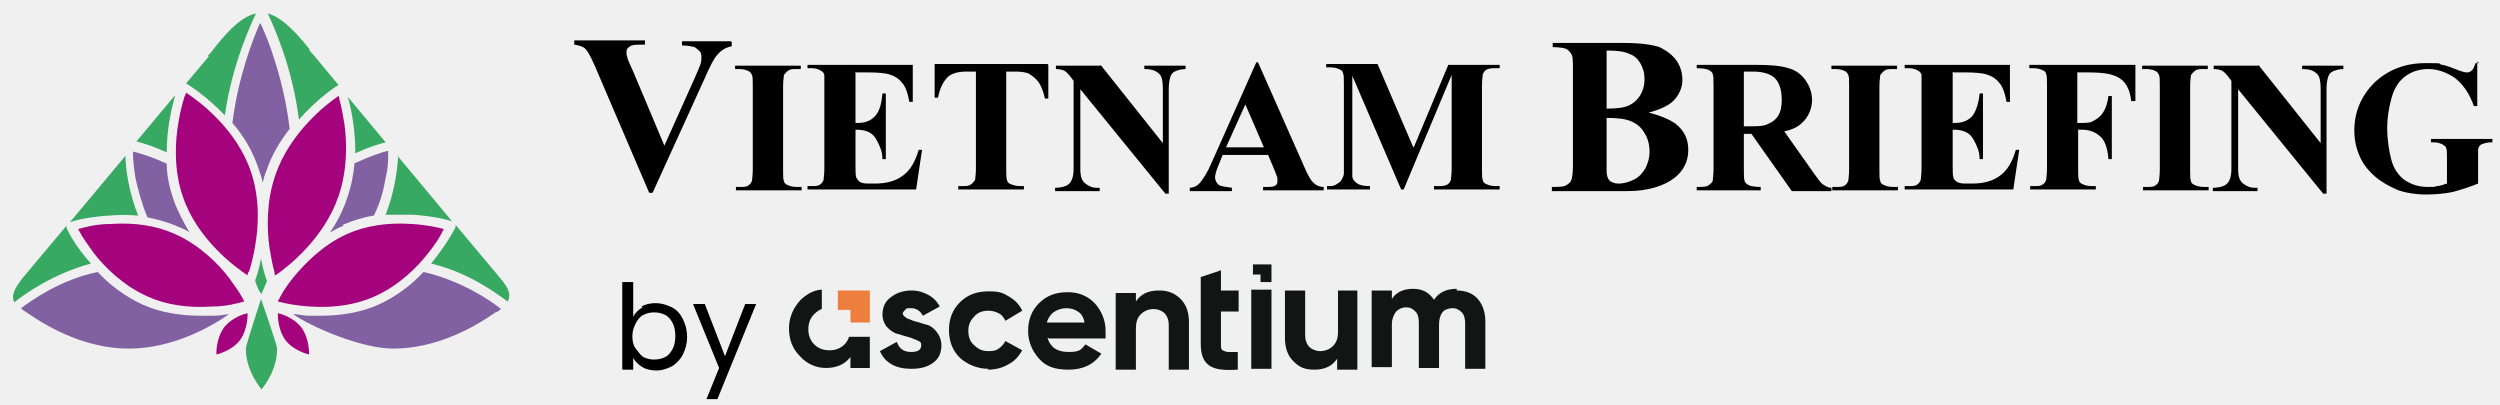
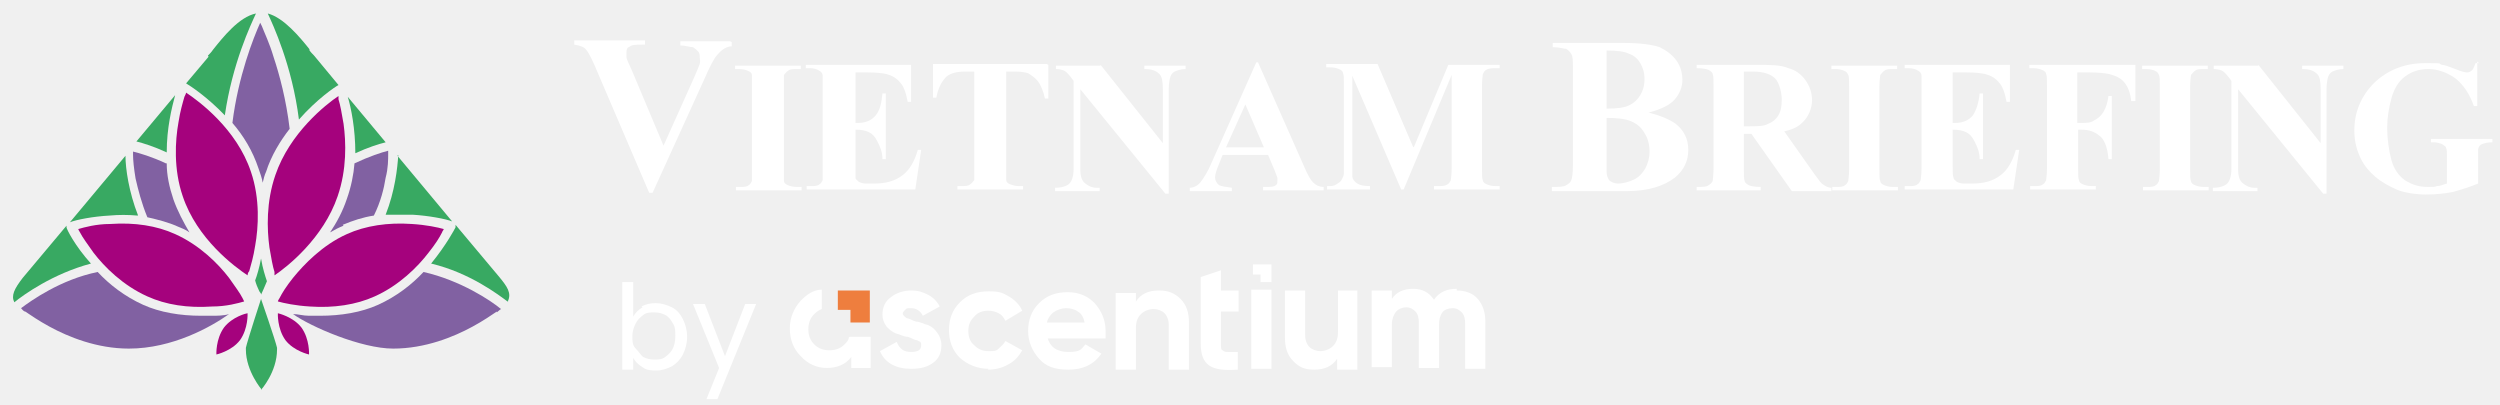
<svg xmlns="http://www.w3.org/2000/svg" id="Layer_1" version="1.1" viewBox="0 0 296.9 48">
  <defs>
    <style>
      .st0 {
        fill: #a5027d;
      }

      .st1 {
-         fill: #111615;
+         fill: #fff;
      }

      .st2 {
        fill: #38a962;
      }

      .st3 {
-         fill: #8161a2;
+         fill: #ee7e3e;
      }

      .st4 {
-         fill: #ee7e3e;
+         fill: #8161a2;
      }
    </style>
  </defs>
  <g>
    <g>
-       <path d="M76.2,36.4c.5-.3,1.1-.4,1.7-.4s1.3.2,1.9.5,1,.8,1.3,1.4c.3.6.5,1.3.5,2.1s-.2,1.5-.5,2.1c-.3.6-.8,1.1-1.3,1.4-.6.3-1.2.5-1.8.5s-1.2-.1-1.7-.4c-.5-.3-.9-.7-1.1-1.1v1.4h-1.3v-10.4h1.3v4.1c.3-.5.6-.8,1.1-1.1ZM79.9,38.4c-.2-.4-.5-.8-.9-1-.4-.2-.8-.3-1.3-.3s-.9.1-1.3.3c-.4.2-.7.6-.9,1-.2.4-.4.9-.4,1.5s.1,1.1.4,1.5.6.8.9,1c.4.2.8.3,1.3.3s.9-.1,1.3-.3c.4-.2.7-.6.9-1,.2-.4.3-.9.3-1.5s-.1-1.1-.3-1.5Z" />
-       <path d="M89.8,36.1l-4.6,11.3h-1.3l1.5-3.7-3.1-7.6h1.4l2.4,6.2,2.4-6.2h1.3Z" />
+       <path class="st1" d="M76.2,36.4c.5-.3,1.1-.4,1.7-.4s1.3.2,1.9.5,1,.8,1.3,1.4c.3.6.5,1.3.5,2.1s-.2,1.5-.5,2.1-.8,1.1-1.3,1.4c-.6.3-1.2.5-1.8.5s-1.2,0-1.7-.4c-.5-.3-.9-.7-1.1-1.1v1.4h-1.3v-10.4h1.3v4.1c.3-.5.6-.8,1.1-1.1h0ZM79.9,38.4c-.2-.4-.5-.8-.9-1s-.8-.3-1.3-.3-.9,0-1.3.3-.7.6-.9,1c-.2.4-.4.9-.4,1.5s0,1.1.4,1.5.6.8.9,1c.4.2.8.3,1.3.3s.9,0,1.3-.3.7-.6.9-1c.2-.4.3-.9.3-1.5s0-1.1-.3-1.5Z" />
+       <path class="st1" d="M89.8,36.1l-4.6,11.3h-1.3l1.5-3.7-3.1-7.6h1.4l2.4,6.2,2.4-6.2s1.3,0,1.3,0Z" />
    </g>
    <g>
-       <path class="st1" d="M151,31.4h-2.2v1.2h0c0,0,.9,0,.9,0v.9h1.3v-2.2Z" />
-       <path class="st1" d="M107.2,37.2c0,.2.2.4.5.6.3.1.7.3,1.1.4.5.1.9.3,1.4.4.5.2.8.5,1.1.9.3.4.5.9.5,1.5,0,.9-.3,1.6-1,2.1-.7.5-1.5.7-2.6.7-1.8,0-3.1-.7-3.7-2.1l2-1.1c.3.8.8,1.2,1.7,1.2s1.2-.3,1.2-.8-.2-.4-.5-.6c-.3-.1-.7-.3-1.1-.4-.5-.1-.9-.3-1.4-.4-.5-.2-.8-.5-1.1-.8-.3-.4-.5-.9-.5-1.4,0-.9.3-1.6,1-2.1.6-.5,1.5-.8,2.4-.8s1.4.2,2,.5c.6.3,1.1.8,1.4,1.4l-2,1.1c-.3-.6-.8-.9-1.4-.9s-.5,0-.7.2-.3.3-.3.5h0s0,0,0,0Z" />
-       <path class="st1" d="M117.4,43.8c-1.3,0-2.5-.5-3.4-1.3-.9-.9-1.3-2-1.3-3.3s.4-2.4,1.3-3.3c.9-.9,2-1.3,3.4-1.3s1.7.2,2.4.6,1.3,1,1.6,1.7l-2,1.2c-.2-.4-.4-.7-.8-.9-.4-.2-.8-.3-1.2-.3-.7,0-1.3.2-1.7.7-.5.5-.7,1-.7,1.7s.2,1.3.7,1.7c.5.5,1,.7,1.7.7s.9-.1,1.2-.3.6-.5.8-.9l2,1.1c-.4.7-.9,1.3-1.7,1.7-.7.4-1.5.6-2.4.6h0s0,0,0,0Z" />
-       <path class="st1" d="M124.4,40.1c.3,1.1,1.1,1.7,2.5,1.7s1.5-.3,2-.9l1.9,1.1c-.9,1.3-2.2,1.9-3.9,1.9s-2.7-.4-3.5-1.3-1.3-2-1.3-3.3.4-2.4,1.3-3.3c.9-.9,2-1.3,3.4-1.3s2.4.5,3.2,1.3c.8.9,1.3,2,1.3,3.3s0,.6,0,.9h-6.7,0s0,0,0,0ZM124.3,38.3h4.5c-.1-.6-.4-1.1-.8-1.3-.4-.3-.9-.4-1.4-.4s-1.1.2-1.5.5c-.4.3-.7.8-.8,1.3h0s0,0,0,0Z" />
-       <path class="st1" d="M137.7,34.5c1,0,1.8.3,2.5,1,.7.7,1,1.6,1,2.8v5.6h-2.4v-5.3c0-.6-.2-1.1-.5-1.4-.3-.3-.8-.5-1.3-.5s-1.1.2-1.5.6c-.4.4-.6.9-.6,1.7v4.9h-2.4v-9.1h2.4v1c.6-.9,1.5-1.3,2.7-1.3h0Z" />
-       <path class="st1" d="M147.1,36.8v-2.3h-2.1v-2.4l-2.4.8v7.9c0,1.3.3,2.1,1,2.6.7.5,1.8.6,3.4.5v-2.1c-.5,0-.8,0-1.1,0-.3,0-.5-.1-.7-.2-.2-.1-.2-.4-.2-.7v-3.9h2.1,0Z" />
-       <path class="st1" d="M158.8,34.5h2.4v9.4h-2.4v-1.3c-.6.9-1.5,1.3-2.7,1.3s-1.8-.3-2.5-1c-.7-.7-1-1.6-1-2.8v-5.6h2.4v5.3c0,.6.2,1.1.5,1.4.3.3.8.5,1.3.5s1.1-.2,1.5-.6c.4-.4.6-.9.6-1.7v-4.9h0Z" />
-       <path class="st1" d="M173,34.5c1,0,1.9.3,2.5,1,.6.7.9,1.6.9,2.7v5.6h-2.4v-5.4c0-.5-.1-1-.4-1.3-.3-.3-.6-.5-1.1-.5s-1,.2-1.2.5c-.3.4-.4.9-.4,1.5v5.1h-2.4v-5.4c0-.5-.1-1-.4-1.3-.3-.3-.6-.5-1.1-.5s-.9.2-1.2.5c-.3.4-.5.9-.5,1.5v5.1h-2.4v-9.1h2.4v1c.5-.8,1.4-1.2,2.5-1.2s1.9.4,2.5,1.3c.6-.9,1.5-1.3,2.7-1.3h0Z" />
-       <path class="st1" d="M148.6,43.8v-9.4h2.4v9.4h-2.4Z" />
-       <polygon class="st4" points="99.5 34.5 99.5 36.8 101 36.8 101 38.3 103.3 38.3 103.3 34.5 99.5 34.5" />
-       <path class="st1" d="M100.8,40.1c-.1.3-.3.6-.5.8-.5.5-1.1.7-1.8.7s-1.3-.2-1.8-.7-.7-1.1-.7-1.8.2-1.3.7-1.8c.3-.3.6-.5.9-.6v-2.3h-.1c-1,.1-1.8.6-2.5,1.3-.8.9-1.3,2-1.3,3.3s.4,2.4,1.3,3.3c.8.9,1.9,1.4,3.1,1.4s2.2-.4,2.9-1.3v1.3h2.3v-3.7h-2.5Z" />
+       <path class="st1" d="M151,31.4h-2.2v1.2h.9v.9h1.3v-2.2h0Z" />
+       <path class="st1" d="M107.2,37.2c0,.2.2.4.5.6.3,0,.7.3,1.1.4.5,0,.9.3,1.4.4.5.2.8.5,1.1.9.3.4.5.9.5,1.5,0,.9-.3,1.6-1,2.1s-1.5.7-2.6.7c-1.8,0-3.1-.7-3.7-2.1l2-1.1c.3.8.8,1.2,1.7,1.2s1.2-.3,1.2-.8-.2-.4-.5-.6c-.3,0-.7-.3-1.1-.4-.5,0-.9-.3-1.4-.4-.5-.2-.8-.5-1.1-.8-.3-.4-.5-.9-.5-1.4,0-.9.3-1.6,1-2.1.6-.5,1.5-.8,2.4-.8s1.4.2,2,.5,1.1.8,1.4,1.4l-2,1.1c-.3-.6-.8-.9-1.4-.9s-.5,0-.7.2-.3.3-.3.5h0Z" />
+       <path class="st1" d="M117.4,43.8c-1.3,0-2.5-.5-3.4-1.3-.9-.9-1.3-2-1.3-3.3s.4-2.4,1.3-3.3c.9-.9,2-1.3,3.4-1.3s1.7.2,2.4.6,1.3,1,1.6,1.7l-2,1.2c-.2-.4-.4-.7-.8-.9s-.8-.3-1.2-.3c-.7,0-1.3.2-1.7.7-.5.5-.7,1-.7,1.7s.2,1.3.7,1.7c.5.5,1,.7,1.7.7s.9,0,1.2-.3.6-.5.8-.9l2,1.1c-.4.7-.9,1.3-1.7,1.7-.7.4-1.5.6-2.4.6h0Z" />
+       <path class="st1" d="M124.4,40.1c.3,1.1,1.1,1.7,2.5,1.7s1.5-.3,2-.9l1.9,1.1c-.9,1.3-2.2,1.9-3.9,1.9s-2.7-.4-3.5-1.3-1.3-2-1.3-3.3.4-2.4,1.3-3.3c.9-.9,2-1.3,3.4-1.3s2.4.5,3.2,1.3c.8.9,1.3,2,1.3,3.3s0,.6,0,.9h-6.9ZM124.3,38.3h4.5c-.1-.6-.4-1.1-.8-1.3-.4-.3-.9-.4-1.4-.4s-1.1.2-1.5.5-.7.8-.8,1.3h0Z" />
+       <path class="st1" d="M137.7,34.5c1,0,1.8.3,2.5,1s1,1.6,1,2.8v5.6h-2.4v-5.3c0-.6-.2-1.1-.5-1.4-.3-.3-.8-.5-1.3-.5s-1.1.2-1.5.6c-.4.4-.6.9-.6,1.7v4.9h-2.4v-9.1h2.4v1c.6-.9,1.5-1.3,2.7-1.3h.1Z" />
+       <path class="st1" d="M147.1,36.8v-2.3h-2.1v-2.4l-2.4.8v7.9c0,1.3.3,2.1,1,2.6s1.8.6,3.4.5v-2.1h-1.1c-.3,0-.5,0-.7-.2-.2,0-.2-.4-.2-.7v-3.9h2.1v-.2Z" />
+       <path class="st1" d="M158.8,34.5h2.4v9.4h-2.4v-1.3c-.6.9-1.5,1.3-2.7,1.3s-1.8-.3-2.5-1-1-1.6-1-2.8v-5.6h2.4v5.3c0,.6.2,1.1.5,1.4.3.3.8.5,1.3.5s1.1-.2,1.5-.6c.4-.4.6-.9.6-1.7v-4.9h-.1Z" />
+       <path class="st1" d="M173,34.5c1,0,1.9.3,2.5,1s.9,1.6.9,2.7v5.6h-2.4v-5.4c0-.5-.1-1-.4-1.3-.3-.3-.6-.5-1.1-.5s-1,.2-1.2.5c-.3.4-.4.9-.4,1.5v5.1h-2.4v-5.4c0-.5-.1-1-.4-1.3-.3-.3-.6-.5-1.1-.5s-.9.2-1.2.5c-.3.4-.5.9-.5,1.5v5.1h-2.4v-9.1h2.4v1c.5-.8,1.4-1.2,2.5-1.2s1.9.4,2.5,1.3c.6-.9,1.5-1.3,2.7-1.3h0v.2Z" />
+       <path class="st1" d="M148.6,43.8v-9.4h2.4v9.4s-2.4,0-2.4,0Z" />
+       <polygon class="st3" points="99.5 34.5 99.5 36.8 101 36.8 101 38.3 103.3 38.3 103.3 34.5 99.5 34.5" />
+       <path class="st1" d="M100.8,40.1c0,.3-.3.6-.5.8-.5.5-1.1.7-1.8.7s-1.3-.2-1.8-.7-.7-1.1-.7-1.8.2-1.3.7-1.8c.3-.3.6-.5.9-.6v-2.3h0c-1,0-1.8.6-2.5,1.3-.8.9-1.3,2-1.3,3.3s.4,2.4,1.3,3.3c.8.9,1.9,1.4,3.1,1.4s2.2-.4,2.9-1.3v1.3h2.3v-3.7h-2.5Z" />
    </g>
  </g>
  <g>
-     <path d="M86.9,5v.5c-.6.1-1.2.4-1.7,1-.4.4-.9,1.4-1.6,3l-6.1,13.4h-.4l-6-14c-.7-1.7-1.2-2.7-1.5-3-.2-.3-.7-.5-1.4-.6v-.5h8.4v.5h-.3c-.8,0-1.3,0-1.6.3-.2.1-.3.3-.3.6s0,.3.1.6c0,.2.3.8.7,1.7l3.7,8.8,3.5-7.8c.4-.9.7-1.6.8-1.9s.1-.6.1-.8,0-.5-.2-.7-.3-.3-.6-.5c-.4-.1-.9-.2-1.5-.2v-.5h5.8Z" />
-     <path d="M95.2,22.2v.4h-7.8v-.4h.5c.4,0,.8,0,1-.2.2-.1.3-.3.4-.5,0-.2.1-.6.1-1.4v-9.8c0-.8,0-1.2-.1-1.4s-.2-.4-.5-.5c-.2-.1-.6-.2-1-.2h-.5v-.4h7.8v.4h-.5c-.4,0-.8,0-1,.2-.2.1-.3.3-.5.5,0,.2-.1.6-.1,1.4v9.8c0,.8,0,1.2.1,1.4,0,.2.2.4.5.5.2.1.6.2,1,.2h.5Z" />
-     <path d="M101.6,8.5v6.1h.3c.9,0,1.6-.3,2.1-.9s.7-1.5.8-2.6h.4v7.8h-.4c0-.9-.3-1.5-.6-2.1s-.6-.9-1-1.1c-.4-.2-.9-.3-1.6-.3v4.2c0,.8,0,1.3.1,1.5s.2.3.4.5c.2.1.5.2.9.2h.9c1.4,0,2.5-.3,3.4-1,.8-.6,1.4-1.6,1.8-3h.4l-.7,4.7h-12.9v-.4h.5c.4,0,.8,0,1-.2.2-.1.3-.3.4-.5,0-.2.1-.6.1-1.4v-9.8c0-.7,0-1.1,0-1.2,0-.3-.2-.5-.4-.6-.3-.2-.7-.3-1.1-.3h-.5v-.4h12.5v4.4h-.4c-.2-1.1-.5-1.9-.9-2.3-.4-.5-.9-.8-1.6-1-.4-.1-1.2-.2-2.3-.2h-1.5Z" />
-     <path d="M124.5,7.7v4h-.4c-.2-.9-.5-1.6-.8-2-.3-.4-.7-.7-1.2-1-.3-.1-.8-.2-1.5-.2h-1.1v11.5c0,.8,0,1.2.1,1.4,0,.2.2.4.5.5s.6.2,1,.2h.5v.4h-7.8v-.4h.5c.4,0,.8,0,1-.2.2-.1.3-.3.5-.5,0-.2.1-.6.1-1.4v-11.5h-1.1c-1,0-1.7.2-2.2.6-.6.6-1,1.4-1.2,2.5h-.4v-4h13.4Z" />
-     <path d="M130.7,7.7l7.4,9.3v-6.4c0-.9-.1-1.5-.4-1.8-.4-.4-.9-.6-1.8-.6v-.4h4.9v.4c-.6,0-1.1.2-1.3.3-.2.1-.4.3-.5.6-.1.3-.2.8-.2,1.5v12.4h-.4l-10.1-12.4v9.5c0,.9.2,1.4.6,1.7.4.3.8.5,1.3.5h.4v.4h-5.3v-.4c.8,0,1.4-.2,1.7-.5.3-.3.5-.9.5-1.7v-10.5l-.3-.4c-.3-.4-.6-.7-.8-.8-.2-.1-.6-.2-1-.2v-.4h5.3Z" />
-     <path d="M150.5,18.4h-5.3l-.6,1.5c-.2.5-.3.9-.3,1.2s.2.7.5.9c.2.1.7.2,1.5.3v.4h-5v-.4c.5,0,1-.3,1.3-.7.3-.4.8-1.1,1.3-2.3l5.3-11.9h.2l5.4,12.2c.5,1.2.9,1.9,1.3,2.2.2.2.6.4,1.1.4v.4h-7.2v-.4h.3c.6,0,1,0,1.2-.2.2-.1.2-.3.2-.5s0-.3,0-.4c0,0-.1-.3-.3-.8l-.8-1.9ZM150.1,17.5l-2.2-5.1-2.3,5.1h4.5Z" />
-     <path d="M167.9,17.5l4.1-9.8h6.1v.4h-.5c-.4,0-.8,0-1.1.2-.2.1-.3.3-.4.5,0,.2-.1.6-.1,1.4v9.8c0,.8,0,1.2.1,1.4,0,.2.2.4.5.5.2.1.6.2,1,.2h.5v.4h-7.8v-.4h.5c.4,0,.8,0,1.1-.2.2-.1.3-.3.4-.5,0-.2.1-.6.1-1.4v-11.1l-5.7,13.6h-.3l-5.8-13.5v10.5c0,.7,0,1.2,0,1.4,0,.4.3.7.6.9.3.2.8.3,1.5.3v.4h-5.1v-.4h.2c.3,0,.6,0,.9-.2s.5-.3.6-.5c.1-.2.3-.5.3-.8,0,0,0-.5,0-1.1v-9.4c0-.8,0-1.2-.1-1.4,0-.2-.2-.4-.5-.5-.2-.1-.6-.2-1-.2h-.5v-.4h6.1l4.2,9.8Z" />
-     <path d="M195.5,13.3c1.7.4,2.8.9,3.5,1.4,1,.8,1.5,1.8,1.5,3.1s-.5,2.4-1.6,3.3c-1.3,1-3.2,1.6-5.7,1.6h-8.9v-.5c.8,0,1.4,0,1.7-.2.3-.2.5-.3.6-.6.1-.2.2-.8.2-1.8v-11.4c0-1,0-1.5-.2-1.8s-.3-.4-.6-.6c-.3-.1-.8-.2-1.6-.2v-.5h8.4c2,0,3.4.2,4.3.5.8.4,1.5.9,2,1.6.5.7.7,1.5.7,2.3s-.3,1.6-.9,2.3-1.7,1.2-3.2,1.6ZM190.8,14v6.3c0,.5.1.8.3,1.1.2.2.6.4,1.1.4.7,0,1.3-.2,1.9-.5s1-.8,1.3-1.3c.3-.6.5-1.2.5-2s-.2-1.6-.6-2.2c-.4-.7-.9-1.1-1.6-1.4-.7-.3-1.7-.4-3-.4ZM190.8,12.9c1.2,0,2.1-.1,2.7-.4.6-.3,1-.7,1.3-1.2.3-.5.5-1.1.5-1.9s-.2-1.4-.5-1.9c-.3-.5-.7-.9-1.3-1.1-.6-.3-1.5-.4-2.7-.4v6.9Z" />
-     <path d="M207.1,15.8v4.2c0,.8,0,1.3.1,1.5,0,.2.3.4.5.5s.7.2,1.4.2v.4h-7.6v-.4c.7,0,1.2,0,1.4-.2.2-.1.4-.3.5-.5,0-.2.1-.7.1-1.5v-9.7c0-.8,0-1.3-.1-1.5,0-.2-.3-.4-.5-.5-.2-.1-.7-.2-1.4-.2v-.4h6.9c1.8,0,3.1.1,4,.4.8.2,1.5.7,2,1.4s.8,1.5.8,2.4-.4,2-1.2,2.7c-.5.5-1.2.8-2.1,1l3.6,5.1c.5.7.8,1.1,1,1.2.3.2.6.4,1,.4v.4h-4.7l-4.8-6.8h-1ZM207.1,8.5v6.5h.6c1,0,1.8,0,2.3-.3.5-.2.9-.5,1.2-1,.3-.5.4-1.1.4-1.9,0-1.1-.3-2-.8-2.5-.5-.5-1.4-.8-2.6-.8h-1.2Z" />
-     <path d="M225.4,22.2v.4h-7.8v-.4h.5c.4,0,.8,0,1-.2.2-.1.3-.3.4-.5,0-.2.1-.6.1-1.4v-9.8c0-.8,0-1.2-.1-1.4s-.2-.4-.5-.5c-.2-.1-.6-.2-1-.2h-.5v-.4h7.8v.4h-.5c-.4,0-.8,0-1,.2-.2.1-.3.3-.5.5,0,.2-.1.6-.1,1.4v9.8c0,.8,0,1.2.1,1.4,0,.2.2.4.5.5.2.1.6.2,1,.2h.5Z" />
-     <path d="M231.9,8.5v6.1h.3c.9,0,1.6-.3,2.1-.9.4-.6.7-1.5.8-2.6h.4v7.8h-.4c0-.9-.3-1.5-.6-2.1s-.6-.9-1-1.1c-.4-.2-.9-.3-1.6-.3v4.2c0,.8,0,1.3.1,1.5,0,.2.2.3.4.5.2.1.5.2.9.2h.9c1.4,0,2.5-.3,3.4-1,.8-.6,1.4-1.6,1.8-3h.4l-.7,4.7h-12.9v-.4h.5c.4,0,.8,0,1-.2.2-.1.3-.3.4-.5,0-.2.1-.6.1-1.4v-9.8c0-.7,0-1.1,0-1.2,0-.3-.2-.5-.4-.6-.3-.2-.7-.3-1.1-.3h-.5v-.4h12.5v4.4h-.4c-.2-1.1-.5-1.9-.9-2.3-.4-.5-.9-.8-1.6-1-.4-.1-1.2-.2-2.3-.2h-1.5Z" />
-     <path d="M246.7,8.5v6.1h.4c.7,0,1.2,0,1.6-.3.4-.2.8-.5,1.1-1,.3-.5.5-1.1.6-1.9h.4v7.5h-.4c-.1-1.4-.5-2.4-1.1-2.8-.6-.5-1.3-.7-2.1-.7h-.4v4.6c0,.8,0,1.2.1,1.4,0,.2.2.4.5.5.2.1.6.2,1,.2h.5v.4h-7.8v-.4h.5c.4,0,.8,0,1-.2.2-.1.3-.3.4-.5,0-.2.1-.6.1-1.4v-9.8c0-.8,0-1.2-.1-1.4,0-.2-.2-.4-.5-.5-.2-.1-.6-.2-1-.2h-.5v-.4h12.6v4.3h-.5c-.1-1-.4-1.7-.8-2.2-.4-.5-1-.8-1.8-1-.4-.1-1.3-.2-2.4-.2h-1.4Z" />
-     <path d="M262.3,22.2v.4h-7.8v-.4h.5c.4,0,.8,0,1-.2.2-.1.3-.3.4-.5,0-.2.1-.6.1-1.4v-9.8c0-.8,0-1.2-.1-1.4s-.2-.4-.5-.5c-.2-.1-.6-.2-1-.2h-.5v-.4h7.8v.4h-.5c-.4,0-.8,0-1,.2-.2.1-.3.3-.5.5,0,.2-.1.6-.1,1.4v9.8c0,.8,0,1.2.1,1.4,0,.2.2.4.5.5.2.1.6.2,1,.2h.5Z" />
-     <path d="M268.2,7.7l7.4,9.3v-6.4c0-.9-.1-1.5-.4-1.8-.4-.4-.9-.6-1.8-.6v-.4h4.9v.4c-.6,0-1.1.2-1.3.3-.2.1-.4.3-.5.6-.1.3-.2.8-.2,1.5v12.4h-.4l-10.1-12.4v9.5c0,.9.2,1.4.6,1.7.4.3.8.5,1.3.5h.4v.4h-5.3v-.4c.8,0,1.4-.2,1.7-.5.3-.3.5-.9.5-1.7v-10.5l-.3-.4c-.3-.4-.6-.7-.8-.8-.2-.1-.6-.2-1-.2v-.4h5.3Z" />
-     <path d="M294.2,7.3v5.3h-.4c-.5-1.4-1.2-2.5-2.2-3.3-1-.7-2.1-1.1-3.2-1.1s-2,.3-2.8.9-1.3,1.5-1.6,2.6c-.3,1.1-.5,2.3-.5,3.5s.2,2.7.5,3.8c.3,1.1.9,1.9,1.6,2.4.8.5,1.6.8,2.7.8s.7,0,1.1-.1c.4,0,.8-.2,1.2-.3v-3.1c0-.6,0-1-.1-1.1,0-.2-.2-.3-.5-.5-.3-.1-.6-.2-.9-.2h-.4v-.4h7.3v.4c-.6,0-.9.1-1.2.2s-.4.3-.5.6c0,.1,0,.5,0,1v3.1c-1,.4-1.9.7-3,1-1,.2-2.1.3-3.2.3s-2.6-.2-3.5-.6c-.9-.4-1.8-.9-2.5-1.5-.7-.6-1.3-1.3-1.7-2.1-.5-1-.8-2.1-.8-3.4,0-2.2.8-4.1,2.4-5.7,1.6-1.5,3.6-2.3,6-2.3s1.4,0,2,.2c.3,0,.8.2,1.6.5.7.3,1.2.4,1.3.4.2,0,.4,0,.6-.2.2-.1.3-.4.5-.9h.4Z" />
+     <path class="st1" d="M86.9,5v.5c-.6,0-1.2.4-1.7,1-.4.4-.9,1.4-1.6,3l-6.1,13.4h-.4l-6-14c-.7-1.7-1.2-2.7-1.5-3-.2-.3-.7-.5-1.4-.6v-.5h8.4v.5h-.3c-.8,0-1.3,0-1.6.3-.2,0-.3.3-.3.6s0,.3,0,.6c0,.2.3.8.7,1.7l3.7,8.8,3.5-7.8c.4-.9.7-1.6.8-1.9s0-.6,0-.8,0-.5-.2-.7-.3-.3-.6-.5c-.4,0-.9-.2-1.5-.2v-.5h5.9Z" />
+     <path class="st1" d="M95.2,22.2v.4h-7.8v-.4h.5c.4,0,.8,0,1-.2.2-.1.3-.3.4-.5,0-.2,0-.6,0-1.4v-9.8c0-.8,0-1.2,0-1.4s-.2-.4-.5-.5c-.2-.1-.6-.2-1-.2h-.5v-.4h7.8v.4h-.5c-.4,0-.8,0-1,.2-.2.1-.3.3-.5.5,0,.2,0,.6,0,1.4v9.8c0,.8,0,1.2,0,1.4,0,.2.2.4.5.5.2.1.6.2,1,.2h.6Z" />
+     <path class="st1" d="M101.6,8.5v6.1h.3c.9,0,1.6-.3,2.1-.9s.7-1.5.8-2.6h.4v7.8h-.4c0-.9-.3-1.5-.6-2.1s-.6-.9-1-1.1c-.4-.2-.9-.3-1.6-.3v4.2c0,.8,0,1.3,0,1.5s.2.3.4.5c.2.1.5.2.9.2h.9c1.4,0,2.5-.3,3.4-1,.8-.6,1.4-1.6,1.8-3h.4l-.7,4.7h-12.9v-.4h.5c.4,0,.8,0,1-.2.2-.1.3-.3.4-.5,0-.2,0-.6,0-1.4v-11c0-.3-.2-.5-.4-.6-.3-.2-.7-.3-1.1-.3h-.5v-.4h12.5v4.4h-.4c-.2-1.1-.5-1.9-.9-2.3-.4-.5-.9-.8-1.6-1-.4-.1-1.2-.2-2.3-.2h-1.6Z" />
+     <path class="st1" d="M124.5,7.7v4h-.4c-.2-.9-.5-1.6-.8-2s-.7-.7-1.2-1c-.3-.1-.8-.2-1.5-.2h-1.1v11.5c0,.8,0,1.2,0,1.4,0,.2.2.4.5.5s.6.2,1,.2h.5v.4h-7.8v-.4h.5c.4,0,.8,0,1-.2.2-.1.3-.3.5-.5,0-.2,0-.6,0-1.4v-11.5h-1.1c-1,0-1.7.2-2.2.6-.6.6-1,1.4-1.2,2.5h-.4v-4h13.5Z" />
+     <path class="st1" d="M130.7,7.7l7.4,9.3v-6.4c0-.9-.1-1.5-.4-1.8-.4-.4-.9-.6-1.8-.6v-.4h4.9v.4c-.6,0-1.1.2-1.3.3s-.4.3-.5.6-.2.8-.2,1.5v12.4h-.4l-10.1-12.4v9.5c0,.9.2,1.4.6,1.7.4.3.8.5,1.3.5h.4v.4h-5.3v-.4c.8,0,1.4-.2,1.7-.5.3-.3.5-.9.5-1.7v-10.5l-.3-.4c-.3-.4-.6-.7-.8-.8-.2-.1-.6-.2-1-.2v-.4h5.3Z" />
+     <path class="st1" d="M150.5,18.4h-5.3l-.6,1.5c-.2.5-.3.9-.3,1.2s.2.7.5.9c.2.1.7.2,1.5.3v.4h-5v-.4c.5,0,1-.3,1.3-.7.3-.4.8-1.1,1.3-2.3l5.3-11.9h.2l5.4,12.2c.5,1.2.9,1.9,1.3,2.2.2.2.6.4,1.1.4v.4h-7.2v-.4h.3c.6,0,1,0,1.2-.2.2-.1.2-.3.2-.5v-.4s-.1-.3-.3-.8l-.8-1.9h0ZM150.1,17.5l-2.2-5.1-2.3,5.1h4.5Z" />
+     <path class="st1" d="M167.9,17.5l4.1-9.8h6.1v.4h-.5c-.4,0-.8,0-1.1.2-.2.1-.3.3-.4.5,0,.2-.1.6-.1,1.4v9.8c0,.8,0,1.2.1,1.4,0,.2.2.4.5.5.2.1.6.2,1,.2h.5v.4h-7.8v-.4h.5c.4,0,.8,0,1.1-.2.2-.1.3-.3.4-.5,0-.2.1-.6.1-1.4v-11.1l-5.7,13.6h-.3l-5.8-13.5v11.9c0,.4.3.7.6.9.3.2.8.3,1.5.3v.4h-5.1v-.4h.2c.3,0,.6,0,.9-.2s.5-.3.6-.5.3-.5.3-.8v-10.5c0-.8,0-1.2-.1-1.4,0-.2-.2-.4-.5-.5-.2-.1-.6-.2-1-.2h-.5v-.4h6.1l4.2,9.8h0Z" />
+     <path class="st1" d="M195.5,13.3c1.7.4,2.8.9,3.5,1.4,1,.8,1.5,1.8,1.5,3.1s-.5,2.4-1.6,3.3c-1.3,1-3.2,1.6-5.7,1.6h-8.9v-.5c.8,0,1.4,0,1.7-.2s.5-.3.6-.6c.1-.2.2-.8.2-1.8v-11.4c0-1,0-1.5-.2-1.8s-.3-.4-.6-.6c-.3,0-.8-.2-1.6-.2v-.5h8.4c2,0,3.4.2,4.3.5.8.4,1.5.9,2,1.6s.7,1.5.7,2.3-.3,1.6-.9,2.3-1.7,1.2-3.2,1.6h-.2ZM190.8,14v6.3c0,.5.1.8.3,1.1.2.2.6.4,1.1.4s1.3-.2,1.9-.5,1-.8,1.3-1.3c.3-.6.5-1.2.5-2s-.2-1.6-.6-2.2c-.4-.7-.9-1.1-1.6-1.4-.7-.3-1.7-.4-3-.4h.1ZM190.8,12.9c1.2,0,2.1-.1,2.7-.4.6-.3,1-.7,1.3-1.2s.5-1.1.5-1.9-.2-1.4-.5-1.9c-.3-.5-.7-.9-1.3-1.1-.6-.3-1.5-.4-2.7-.4,0,0,0,6.9,0,6.9Z" />
+     <path class="st1" d="M207.1,15.8v4.2c0,.8,0,1.3.1,1.5,0,.2.3.4.5.5s.7.2,1.4.2v.4h-7.6v-.4c.7,0,1.2,0,1.4-.2.2-.1.4-.3.5-.5,0-.2.1-.7.1-1.5v-9.7c0-.8,0-1.3-.1-1.5,0-.2-.3-.4-.5-.5s-.7-.2-1.4-.2v-.4h6.9c1.8,0,3.1,0,4,.4.8.2,1.5.7,2,1.4s.8,1.5.8,2.4-.4,2-1.2,2.7c-.5.5-1.2.8-2.1,1l3.6,5.1c.5.7.8,1.1,1,1.2.3.2.6.4,1,.4v.4h-4.7l-4.8-6.8h-1,.1ZM207.1,8.5v6.5h.6c1,0,1.8,0,2.3-.3.5-.2.9-.5,1.2-1s.4-1.1.4-1.9-.3-2-.8-2.5-1.4-.8-2.6-.8h-1.2.1Z" />
+     <path class="st1" d="M225.4,22.2v.4h-7.8v-.4h.5c.4,0,.8,0,1-.2.2-.1.3-.3.4-.5,0-.2.1-.6.1-1.4v-9.8c0-.8,0-1.2-.1-1.4s-.2-.4-.5-.5c-.2-.1-.6-.2-1-.2h-.5v-.4h7.8v.4h-.5c-.4,0-.8,0-1,.2-.2.1-.3.3-.5.5,0,.2-.1.6-.1,1.4v9.8c0,.8,0,1.2.1,1.4,0,.2.2.4.5.5.2.1.6.2,1,.2h.6Z" />
+     <path class="st1" d="M231.9,8.5v6.1h.3c.9,0,1.6-.3,2.1-.9.4-.6.7-1.5.8-2.6h.4v7.8h-.4c0-.9-.3-1.5-.6-2.1s-.6-.9-1-1.1c-.4-.2-.9-.3-1.6-.3v4.2c0,.8,0,1.3.1,1.5,0,.2.2.3.4.5.2.1.5.2.9.2h.9c1.4,0,2.5-.3,3.4-1,.8-.6,1.4-1.6,1.8-3h.4l-.7,4.7h-12.9v-.4h.5c.4,0,.8,0,1-.2.2-.1.3-.3.4-.5,0-.2.1-.6.1-1.4v-11c0-.3-.2-.5-.4-.6-.3-.2-.7-.3-1.1-.3h-.5v-.4h12.5v4.4h-.4c-.2-1.1-.5-1.9-.9-2.3-.4-.5-.9-.8-1.6-1-.4-.1-1.2-.2-2.3-.2h-1.6Z" />
+     <path class="st1" d="M246.7,8.5v6.1h.4c.7,0,1.2,0,1.6-.3.4-.2.8-.5,1.1-1s.5-1.1.6-1.9h.4v7.5h-.4c-.1-1.4-.5-2.4-1.1-2.8-.6-.5-1.3-.7-2.1-.7h-.4v4.6c0,.8,0,1.2.1,1.4,0,.2.2.4.5.5.2.1.6.2,1,.2h.5v.4h-7.8v-.4h.5c.4,0,.8,0,1-.2.2-.1.3-.3.4-.5,0-.2.1-.6.1-1.4v-9.8c0-.8,0-1.2-.1-1.4,0-.2-.2-.4-.5-.5-.2-.1-.6-.2-1-.2h-.5v-.4h12.6v4.3h-.5c-.1-1-.4-1.7-.8-2.2-.4-.5-1-.8-1.8-1-.4-.1-1.3-.2-2.4-.2h-1.4Z" />
+     <path class="st1" d="M262.3,22.2v.4h-7.8v-.4h.5c.4,0,.8,0,1-.2.2-.1.3-.3.4-.5,0-.2.1-.6.1-1.4v-9.8c0-.8,0-1.2-.1-1.4s-.2-.4-.5-.5c-.2-.1-.6-.2-1-.2h-.5v-.4h7.8v.4h-.5c-.4,0-.8,0-1,.2-.2.1-.3.3-.5.5,0,.2-.1.6-.1,1.4v9.8c0,.8,0,1.2.1,1.4,0,.2.2.4.5.5.2.1.6.2,1,.2h.6Z" />
+     <path class="st1" d="M268.2,7.7l7.4,9.3v-6.4c0-.9-.1-1.5-.4-1.8-.4-.4-.9-.6-1.8-.6v-.4h4.9v.4c-.6,0-1.1.2-1.3.3-.2.1-.4.3-.5.6s-.2.8-.2,1.5v12.4h-.4l-10.1-12.4v9.5c0,.9.2,1.4.6,1.7.4.3.8.5,1.3.5h.4v.4h-5.3v-.4c.8,0,1.4-.2,1.7-.5.3-.3.5-.9.5-1.7v-10.5l-.3-.4c-.3-.4-.6-.7-.8-.8-.2-.1-.6-.2-1-.2v-.4h5.3,0Z" />
+     <path class="st1" d="M294.2,7.3v5.3h-.4c-.5-1.4-1.2-2.5-2.2-3.3-1-.7-2.1-1.1-3.2-1.1s-2,.3-2.8.9-1.3,1.5-1.6,2.6c-.3,1.1-.5,2.3-.5,3.5s.2,2.7.5,3.8c.3,1.1.9,1.9,1.6,2.4.8.5,1.6.8,2.7.8s.7,0,1.1-.1c.4,0,.8-.2,1.2-.3v-3.1c0-.6,0-1-.1-1.1,0-.2-.2-.3-.5-.5-.3-.1-.6-.2-.9-.2h-.4v-.4h7.3v.4c-.6,0-.9.1-1.2.2s-.4.3-.5.6v4.1c-1,.4-1.9.7-3,1-1,.2-2.1.3-3.2.3s-2.6-.2-3.5-.6-1.8-.9-2.5-1.5-1.3-1.3-1.7-2.1c-.5-1-.8-2.1-.8-3.4,0-2.2.8-4.1,2.4-5.7,1.6-1.5,3.6-2.3,6-2.3s1.4,0,2,.2c.3,0,.8.2,1.6.5.7.3,1.2.4,1.3.4.2,0,.4,0,.6-.2.2-.1.3-.4.5-.9h.4l-.2-.2Z" />
  </g>
  <g>
    <g>
-       <path class="st2" d="M60.4,35.9c-1.2-.9-4.6-3.5-9.2-4.6,1.8-2.2,2.8-4.1,2.9-4.3h0c0-.1,0-.2,0-.3l5.2,6.2c.9,1.1,1.5,1.9,1,2.9Z" />
-       <path class="st3" d="M31.6,20.4c-.2.4-.3.9-.4,1.3-.1-.6-.3-1.1-.5-1.7-.7-2.1-1.8-3.9-3.1-5.4.7-5.6,2.5-10.1,3.3-11.9,0,.1.1.2.2.4.3.8.9,2,1.4,3.7.7,2.1,1.5,5.1,1.9,8.5-1.1,1.4-2.2,3.2-2.8,5.1Z" />
-       <path class="st3" d="M19.8,19.4c0,1.4.3,2.8.8,4.3.5,1.4,1.2,2.7,1.9,3.9-.4-.3-.9-.5-1.4-.7-1.1-.5-2.3-.8-3.6-1.1-.7-1.7-1.1-3.3-1.4-4.6-.2-1.2-.3-2.2-.3-2.8,0-.2,0-.3,0-.4.8.2,2.2.6,3.9,1.4Z" />
+       <path class="st2" d="M60.4,35.9c-1.2-.9-4.6-3.5-9.2-4.6,1.8-2.2,2.8-4.1,2.9-4.3h0v-.3l5.2,6.2c.9,1.1,1.5,1.9,1,2.9h0Z" />
+       <path class="st4" d="M31.6,20.4c-.2.4-.3.9-.4,1.3-.1-.6-.3-1.1-.5-1.7-.7-2.1-1.8-3.9-3.1-5.4.7-5.6,2.5-10.1,3.3-11.9,0,0,.1.2.2.4.3.8.9,2,1.4,3.7.7,2.1,1.5,5.1,1.9,8.5-1.1,1.4-2.2,3.2-2.8,5.1Z" />
+       <path class="st4" d="M19.8,19.4c0,1.4.3,2.8.8,4.3.5,1.4,1.2,2.7,1.9,3.9-.4-.3-.9-.5-1.4-.7-1.1-.5-2.3-.8-3.6-1.1-.7-1.7-1.1-3.3-1.4-4.6-.2-1.2-.3-2.2-.3-2.8v-.4c.8.2,2.2.6,3.9,1.4h.1Z" />
      <path class="st2" d="M19.8,18.1c-1.5-.7-2.8-1.1-3.6-1.3l4.6-5.5c-.4,1.5-1,3.9-1,6.8Z" />
-       <path class="st2" d="M16.3,25.6c-1.1-.1-2.2-.1-3.3,0-1.9.1-4,.5-4.7.8h0s6.6-7.9,6.6-7.9c0,1.5.4,4.3,1.5,7.1Z" />
-       <path class="st3" d="M40.8,26.8c-.5.2-1.1.5-1.6.8.8-1.2,1.5-2.5,2-4,.5-1.4.8-2.9.9-4.2,1.7-.8,3.2-1.3,4-1.5,0,.1,0,.3,0,.4,0,.6,0,1.7-.3,2.8-.2,1.3-.6,2.9-1.4,4.5-1.3.2-2.5.6-3.7,1.1Z" />
-       <path class="st2" d="M47.2,18.5l6.5,7.8h0s0,0,0,0c-.7-.3-2.9-.7-4.7-.8-1.1,0-2.2,0-3.2,0,1.1-2.8,1.4-5.5,1.5-7.1Z" />
+       <path class="st2" d="M16.3,25.6c-1.1-.1-2.2-.1-3.3,0-1.9.1-4,.5-4.7.8h0l6.6-7.9c0,1.5.4,4.3,1.5,7.1h-.1Z" />
+       <path class="st4" d="M40.8,26.8c-.5.2-1.1.5-1.6.8.8-1.2,1.5-2.5,2-4,.5-1.4.8-2.9.9-4.2,1.7-.8,3.2-1.3,4-1.5v.4c0,.6,0,1.7-.3,2.8-.2,1.3-.6,2.9-1.4,4.5-1.3.2-2.5.6-3.7,1.1h0Z" />
+       <path class="st2" d="M47.2,18.5l6.5,7.8h0c-.7-.3-2.9-.7-4.7-.8h-3.2c1.1-2.8,1.4-5.5,1.5-7.1h0Z" />
      <path class="st2" d="M42.2,18.2c0-2.9-.5-5.4-.9-6.7l4.5,5.4c-.8.2-2.1.6-3.6,1.3Z" />
-       <path class="st2" d="M36.7,5.9c.2.3.4.5.6.7l2.9,3.5s0,0,0,0c-.4.2-2.6,1.7-4.7,4.1-.8-6.4-3.1-11.3-3.7-12.6,1.9.5,3.8,2.8,5,4.3Z" />
-       <path class="st2" d="M24.7,6.6c.2-.2.4-.4.6-.7,1.2-1.5,3.1-3.9,5.1-4.3-.6,1.3-2.8,5.9-3.7,12.1-2.1-2.2-4.1-3.5-4.6-3.8l2.7-3.2Z" />
-       <path class="st2" d="M2.7,33l5.2-6.2c0,0,0,.1,0,.2h0c0,.2,1,2.2,2.9,4.3-4.5,1.2-8,3.7-9.1,4.6-.4-.8,0-1.6,1-2.9Z" />
-       <path class="st3" d="M15.3,41.4c-3.8,0-7.2-1.4-9.4-2.6-1.3-.7-2.3-1.4-2.9-1.8-.2-.1-.4-.3-.5-.4,1.2-.9,4.7-3.4,9.1-4.3,1.4,1.5,3.2,2.9,5.4,3.9,2,.9,4.4,1.3,6.9,1.3s.8,0,1.3,0c.7,0,1.4-.1,2-.2-2.1,1.5-6.7,4.1-11.9,4.1Z" />
-       <path class="st2" d="M31,34.9c0-.1-.1-.2-.2-.3-.2-.4-.4-.9-.5-1.3.2-.5.5-1.5.7-2.6.2,1.2.5,2.1.7,2.7-.3.7-.5,1.2-.7,1.6Z" />
-       <path class="st3" d="M59,37c-.6.4-1.6,1.1-2.9,1.8-2.2,1.2-5.6,2.6-9.4,2.6s-9.8-2.6-11.9-4.1c.6,0,1.2.2,1.9.2.4,0,.8,0,1.3,0,2.5,0,4.9-.4,6.9-1.3,2.2-1,4-2.4,5.4-3.9,4.4,1,8,3.4,9.2,4.4-.1.1-.3.2-.5.4Z" />
+       <path class="st2" d="M36.7,5.9c.2.3.4.5.6.7l2.9,3.5h0c-.4.2-2.6,1.7-4.7,4.1-.8-6.4-3.1-11.3-3.7-12.6,1.9.5,3.8,2.8,5,4.3h0Z" />
+       <path class="st2" d="M24.7,6.6c.2-.2.4-.4.6-.7,1.2-1.5,3.1-3.9,5.1-4.3-.6,1.3-2.8,5.9-3.7,12.1-2.1-2.2-4.1-3.5-4.6-3.8l2.7-3.2h-.1Z" />
+       <path class="st2" d="M2.7,33l5.2-6.2v.2h0c0,.2,1,2.2,2.9,4.3-4.5,1.2-8,3.7-9.1,4.6-.4-.8,0-1.6,1-2.9Z" />
+       <path class="st4" d="M15.3,41.4c-3.8,0-7.2-1.4-9.4-2.6-1.3-.7-2.3-1.4-2.9-1.8-.2,0-.4-.3-.5-.4,1.2-.9,4.7-3.4,9.1-4.3,1.4,1.5,3.2,2.9,5.4,3.9,2,.9,4.4,1.3,6.9,1.3s.8,0,1.3,0,1.4,0,2-.2c-2.1,1.5-6.7,4.1-11.9,4.1Z" />
+       <path class="st2" d="M31,34.9c0,0-.1-.2-.2-.3-.2-.4-.4-.9-.5-1.3.2-.5.5-1.5.7-2.6.2,1.2.5,2.1.7,2.7-.3.7-.5,1.2-.7,1.6h0Z" />
+       <path class="st4" d="M59,37c-.6.4-1.6,1.1-2.9,1.8-2.2,1.2-5.6,2.6-9.4,2.6s-9.8-2.6-11.9-4.1c.6,0,1.2.2,1.9.2h1.3c2.5,0,4.9-.4,6.9-1.3,2.2-1,4-2.4,5.4-3.9,4.4,1,8,3.4,9.2,4.4,0,0-.3.2-.5.4h0Z" />
      <g>
-         <path class="st0" d="M9.3,27.2c0,.1.1.2.2.4.3.6.9,1.4,1.6,2.4,1.3,1.7,3.5,3.9,6.4,5.2,2.2,1,4.8,1.4,7.7,1.2,1.7,0,3.1-.4,3.8-.6,0-.1-.1-.2-.2-.4-.3-.6-.9-1.4-1.6-2.4-1.3-1.7-3.5-3.9-6.4-5.2-2.2-1-4.8-1.4-7.7-1.2-1.7,0-3.1.4-3.8.6Z" />
-         <path class="st0" d="M22.1,11c0,.1-.1.3-.2.5-.2.7-.5,1.7-.7,3-.4,2.2-.6,5.6.5,8.8,1.7,5.1,6.2,8.4,7.7,9.4,0-.1,0-.3.2-.5.2-.7.5-1.7.7-3,.4-2.2.6-5.6-.5-8.8-1.7-5.1-6.2-8.4-7.7-9.4Z" />
-         <path class="st0" d="M40.2,11.4c-1.5,1-5.8,4.4-7.5,9.4-1.1,3.2-1,6.4-.7,8.6.2,1.2.4,2.3.6,2.9,0,.2,0,.3.1.4,1.5-1,5.8-4.4,7.5-9.4,1.1-3.2,1-6.4.7-8.6-.2-1.2-.4-2.3-.6-2.9,0-.2,0-.3-.1-.4Z" />
-         <path class="st0" d="M33,35.8c.7.2,2.1.5,3.8.6,2.8.2,5.5-.2,7.7-1.2,2.9-1.3,5.1-3.5,6.4-5.2.8-1,1.3-1.8,1.6-2.4,0-.1.2-.3.2-.4-.7-.2-2.1-.5-3.8-.6-2.8-.2-5.5.2-7.7,1.2-2.9,1.3-5.1,3.6-6.4,5.2-.8,1-1.3,1.8-1.6,2.4,0,.1-.2.3-.2.4Z" />
+         <path class="st0" d="M9.3,27.2c0,.1.1.2.2.4.3.6.9,1.4,1.6,2.4,1.3,1.7,3.5,3.9,6.4,5.2,2.2,1,4.8,1.4,7.7,1.2,1.7,0,3.1-.4,3.8-.6,0,0-.1-.2-.2-.4-.3-.6-.9-1.4-1.6-2.4-1.3-1.7-3.5-3.9-6.4-5.2-2.2-1-4.8-1.4-7.7-1.2-1.7,0-3.1.4-3.8.6Z" />
+         <path class="st0" d="M22.1,11c0,.1-.1.3-.2.5-.2.7-.5,1.7-.7,3-.4,2.2-.6,5.6.5,8.8,1.7,5.1,6.2,8.4,7.7,9.4,0,0,0-.3.2-.5.2-.7.5-1.7.7-3,.4-2.2.6-5.6-.5-8.8-1.7-5.1-6.2-8.4-7.7-9.4Z" />
+         <path class="st0" d="M40.2,11.4c-1.5,1-5.8,4.4-7.5,9.4-1.1,3.2-1,6.4-.7,8.6.2,1.2.4,2.3.6,2.9,0,.2,0,.3,0,.4,1.5-1,5.8-4.4,7.5-9.4,1.1-3.2,1-6.4.7-8.6-.2-1.2-.4-2.3-.6-2.9,0-.2,0-.3,0-.4Z" />
+         <path class="st0" d="M33,35.8c.7.2,2.1.5,3.8.6,2.8.2,5.5-.2,7.7-1.2,2.9-1.3,5.1-3.5,6.4-5.2.8-1,1.3-1.8,1.6-2.4,0-.1.2-.3.2-.4-.7-.2-2.1-.5-3.8-.6-2.8-.2-5.5.2-7.7,1.2-2.9,1.3-5.1,3.6-6.4,5.2-.8,1-1.3,1.8-1.6,2.4,0,0-.2.3-.2.4Z" />
      </g>
    </g>
-     <path class="st2" d="M31,46.3s1.9-2.1,1.9-4.8,0-.1,0-.2c-.2-.9-1.9-5.8-1.9-5.8,0,0-1.6,4.9-1.8,5.8,0,0,0,.1,0,.2,0,2.6,1.9,4.8,1.9,4.8" />
-     <path class="st0" d="M25.7,42.1s1.8-.4,2.8-1.7c1-1.4.9-3.2.9-3.2h0s0,0,0,0c-.1,0-1.8.4-2.8,1.7-1,1.4-.9,3.2-.9,3.2" />
-     <path class="st0" d="M36.7,42.1s-1.8-.4-2.8-1.7c-1-1.4-.9-3.2-.9-3.2h0s0,0,0,0c.1,0,1.8.4,2.8,1.7,1,1.4.9,3.2.9,3.2" />
+     <path class="st2" d="M31,46.3s1.9-2.1,1.9-4.8,0,0,0-.2c-.2-.9-1.9-5.8-1.9-5.8,0,0-1.6,4.9-1.8,5.8v.2c0,2.6,1.9,4.8,1.9,4.8" />
+     <path class="st0" d="M25.7,42.1s1.8-.4,2.8-1.7c1-1.4.9-3.2.9-3.2h0c-.1,0-1.8.4-2.8,1.7-1,1.4-.9,3.2-.9,3.2" />
+     <path class="st0" d="M36.7,42.1s-1.8-.4-2.8-1.7c-1-1.4-.9-3.2-.9-3.2h0c0,0,1.8.4,2.8,1.7,1,1.4.9,3.2.9,3.2" />
  </g>
</svg>
